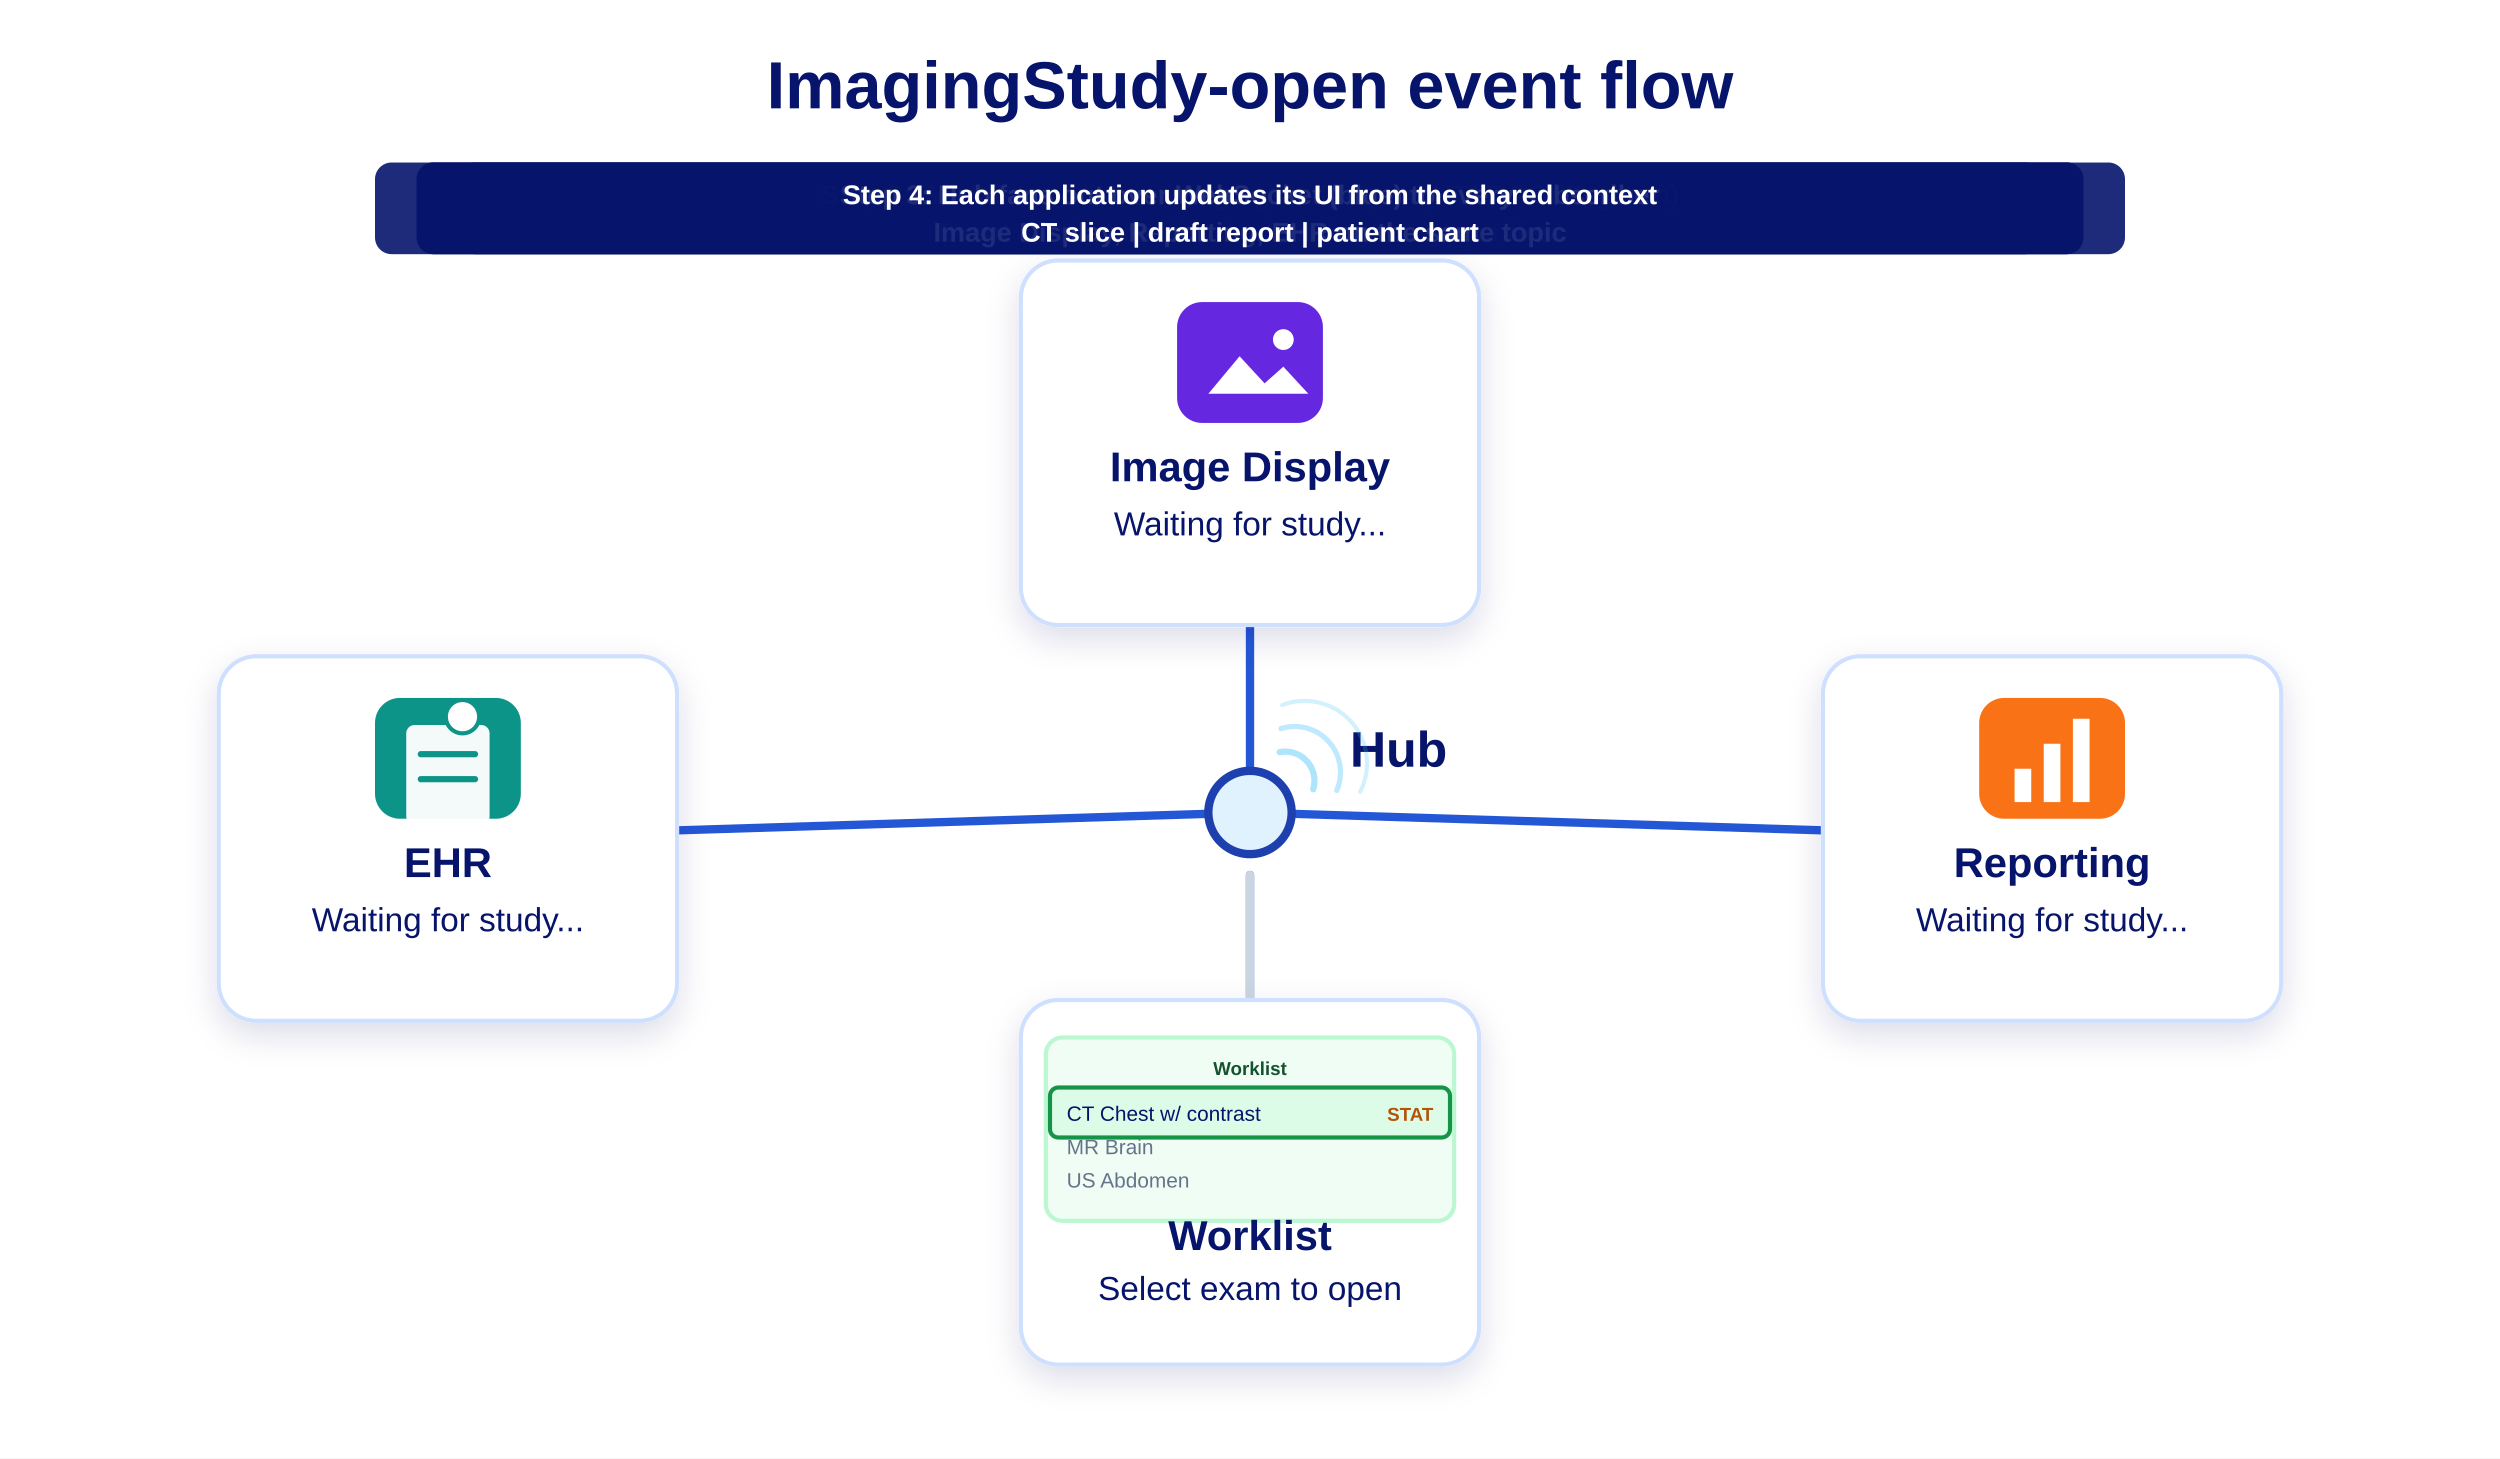
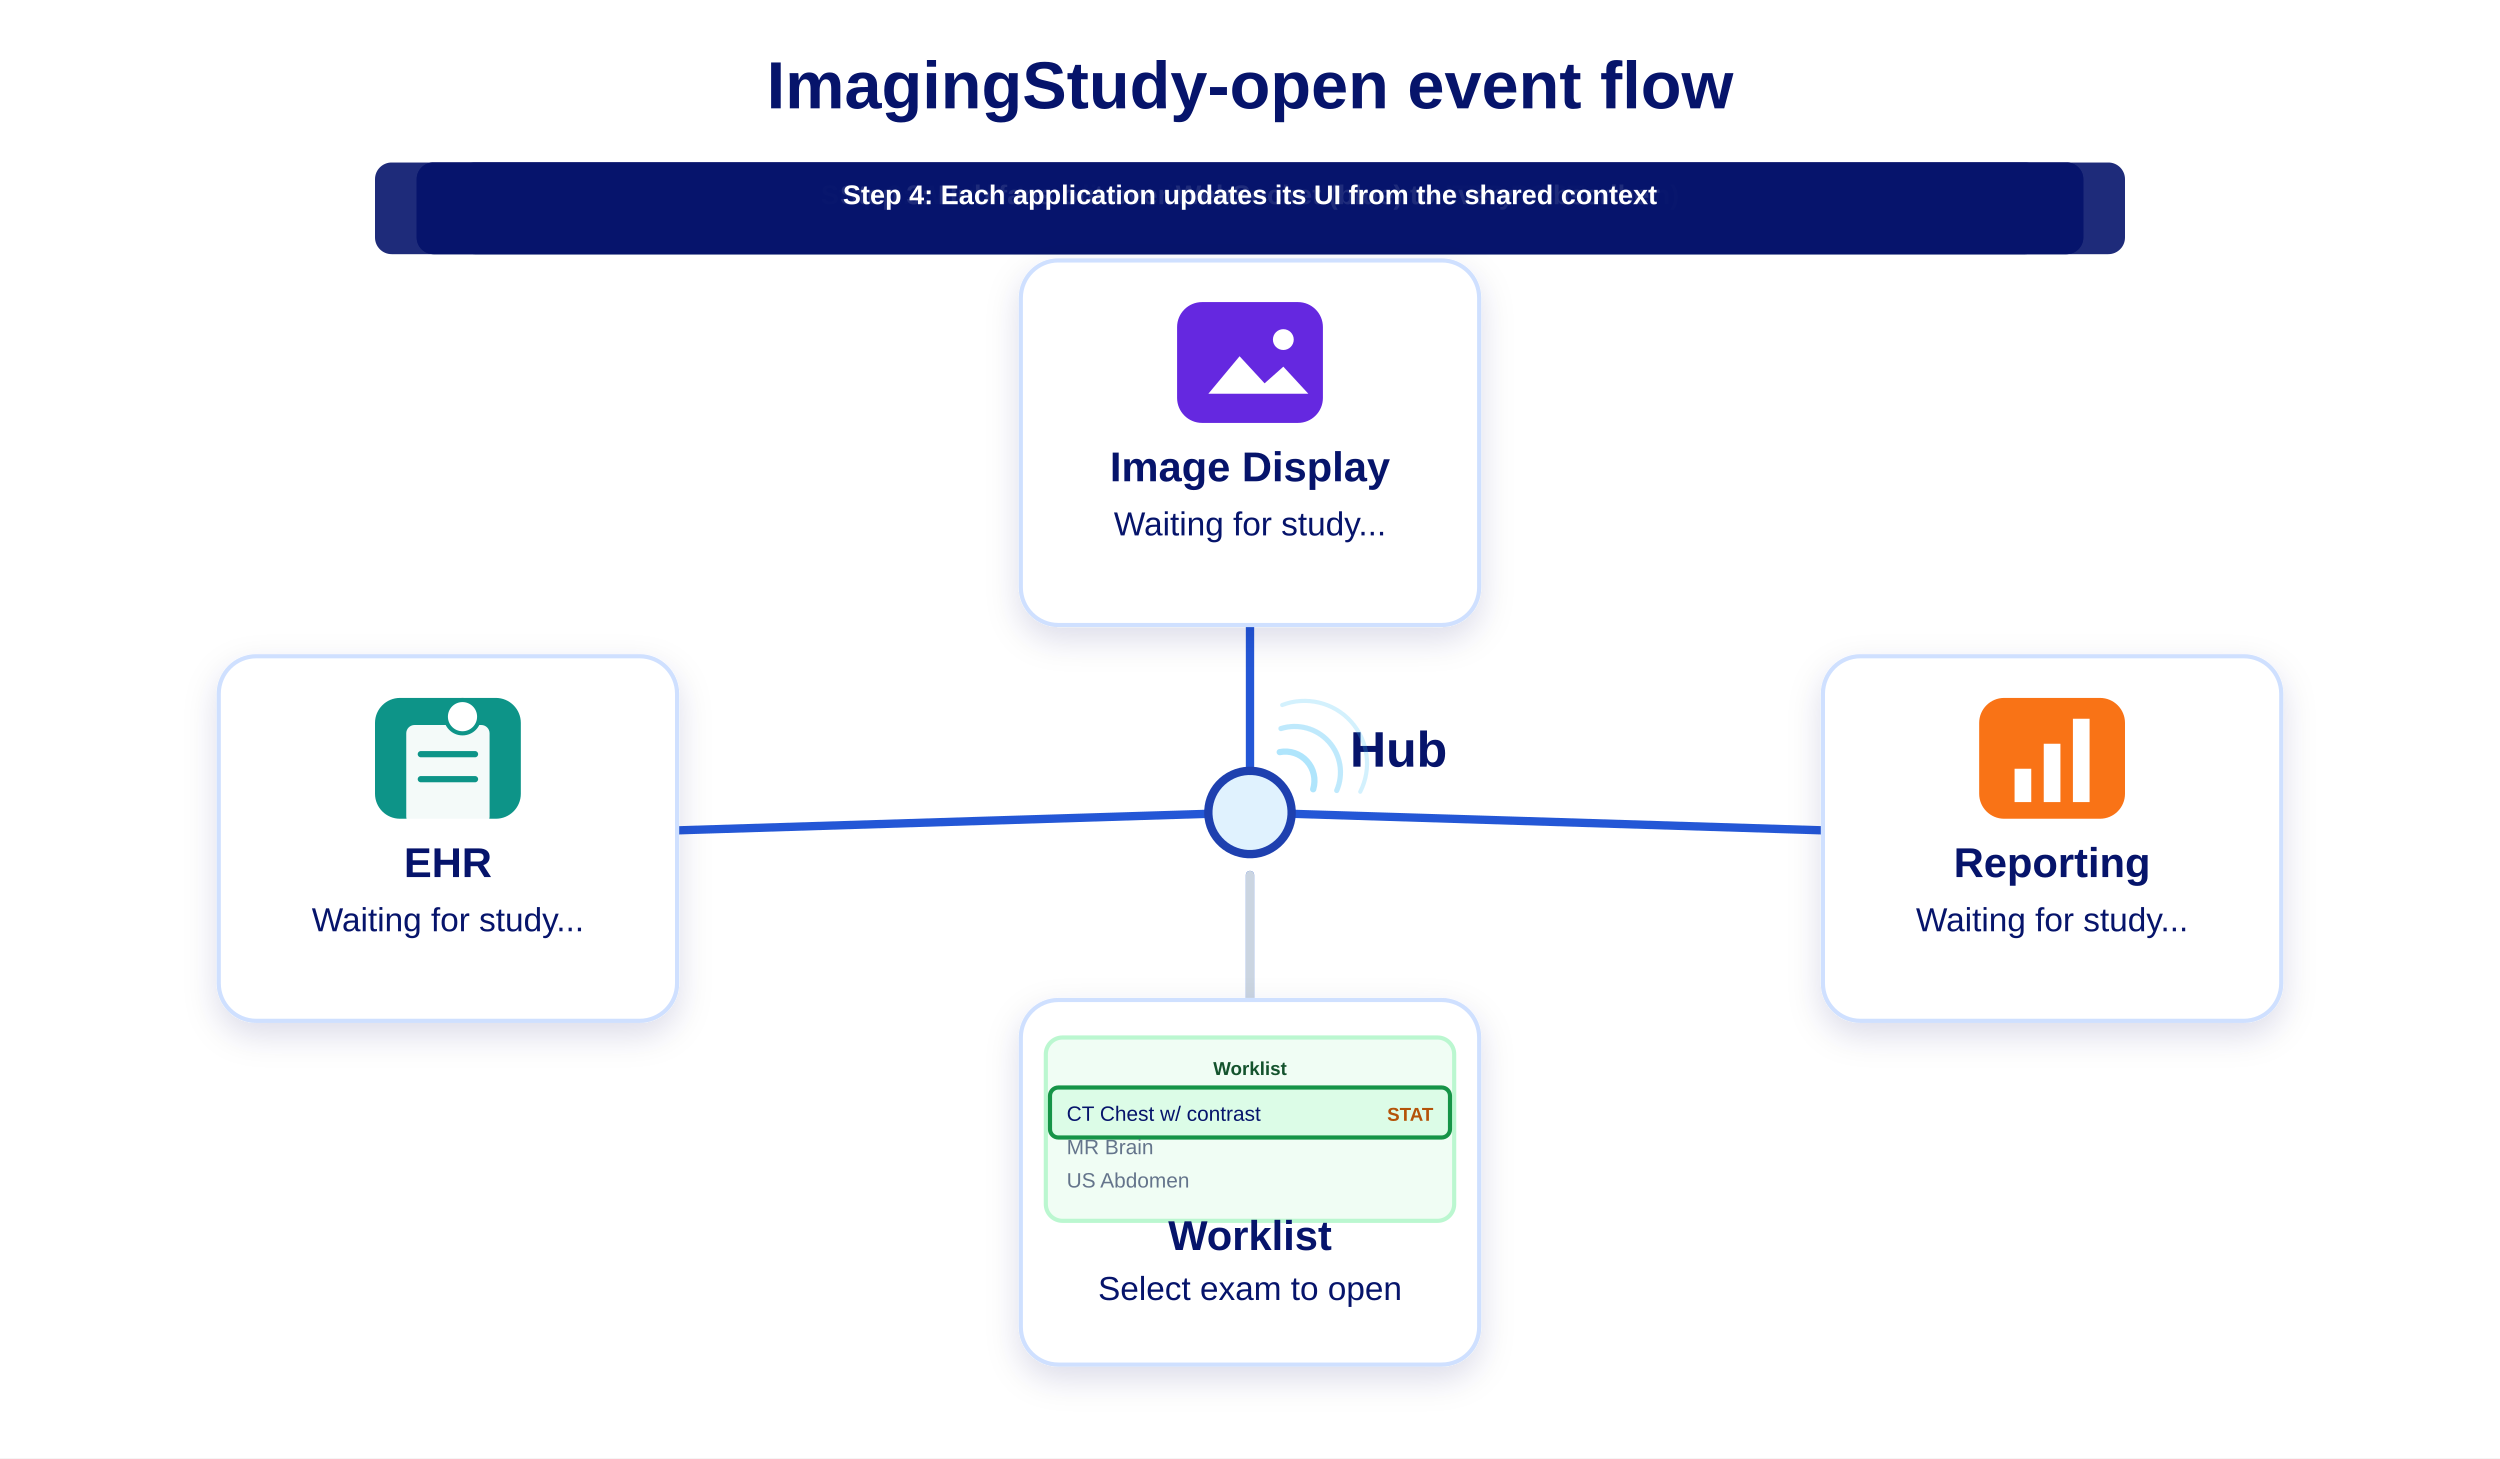
<svg xmlns="http://www.w3.org/2000/svg" viewBox="0 0 1200 700" width="1200" height="700" role="img" aria-labelledby="isoTitle isoDesc">
  <defs>
    <filter id="shadow" x="-20%" y="-20%" width="140%" height="140%">
      <feDropShadow dx="0" dy="6" stdDeviation="8" flood-color="#0b1b5f" flood-opacity="0.14" />
    </filter>
    <clipPath id="ctClip">
      <rect x="500" y="138" width="200" height="150" rx="10" />
    </clipPath>
    <radialGradient id="ctVignette" cx="50%" cy="50%" r="65%">
      <stop offset="55%" stop-color="#000" stop-opacity="0" />
      <stop offset="100%" stop-color="#000" stop-opacity="1" />
    </radialGradient>
    <style>
      .title { font: 700 32px Arial, Helvetica, sans-serif; fill: #06146b; }
      .heading { font: 700 24px Arial, Helvetica, sans-serif; fill: #06146b; }
      .label { font: 700 20px Arial, Helvetica, sans-serif; fill: #06146b; }
      .small { font: 16px Arial, Helvetica, sans-serif; fill: #06146b; }
      .panel { fill: #fff; stroke: #cfe0ff; stroke-width: 2; filter: url(#shadow); }
      .connPost { fill: none; stroke: #cbd5e1; stroke-width: 4; stroke-linecap: round; }
      .connWs { fill: none; stroke: #2457d6; stroke-width: 4; stroke-linecap: round; opacity: 1; }
      .packetText { font: 700 10px Arial, Helvetica, sans-serif; fill: #fff; }
      .packetSub { font: 600 9px Arial, Helvetica, sans-serif; fill: #ecfdf5; }
      .packetSubWs { font: 600 9px Arial, Helvetica, sans-serif; fill: #dbeafe; }
      .captionBox { fill: #06146b; opacity: 0.9; }
      .captionText { font: 700 13px Arial, Helvetica, sans-serif; fill: #fff; }
      .wlField { font: 600 9px Arial, Helvetica, sans-serif; fill: #14532d; }
      .wlValue { font: 9px Arial, Helvetica, sans-serif; fill: #06146b; }
      .wlUserNoteText { font: 700 16px Arial, Helvetica, sans-serif; fill: #06146b; }
      .wlUserNoteSub { font: 600 12px Arial, Helvetica, sans-serif; fill: #334155; }

      #wlUserCallout { opacity: 0; animation: wlUserCallout 18s infinite; }
      @keyframes wlUserCallout {
        0%, 1.99% { opacity: 0; }
        2%, 96% { opacity: 1; }
        96.01%, 100% { opacity: 0; }
      }
      #wlUserOpeningFigure { animation: wlUserOpeningFigure 18s infinite; }
      #wlUserOpeningLabels { animation: wlUserOpeningLabels 18s infinite; }
      @keyframes wlUserOpeningFigure {
        0%, 1.99% { opacity: 0; }
        2%, 51.99% { opacity: 1; }
        52%, 100% { opacity: 0; }
      }
      @keyframes wlUserOpeningLabels {
        0%, 1.99% { opacity: 0; }
        2%, 34% { opacity: 1; }
        34.01%, 100% { opacity: 0; }
      }
      #wlUserCelebratePose { opacity: 0; animation: wlUserCelebratePose 18s infinite; }
      @keyframes wlUserCelebratePose {
        0%, 51.99% { opacity: 0; }
        52%, 96% { opacity: 1; }
        96.01%, 100% { opacity: 0; }
      }

      #worklistShell { animation: worklistShell 18s infinite; }
      #worklistOrder { opacity: 0; animation: worklistOrder 18s infinite; }
      #wlSelectHighlight { animation: wlSelectHighlight 18s infinite; }
      @keyframes worklistShell {
        0%, 17.99% { opacity: 1; }
        18%, 100% { opacity: 0; }
      }
      @keyframes worklistOrder {
        0%, 17.99% { opacity: 0; }
        18%, 100% { opacity: 1; }
      }
      @keyframes wlSelectHighlight {
        0%, 5.99% { opacity: 0; }
        6%, 16% { opacity: 1; }
        16.01%, 100% { opacity: 0; }
      }

      #castHubGraphic { transform-origin: 0px 0px; animation: hubPulse 18s infinite; }
      @keyframes hubPulse {
        0%, 25% { transform: scale(1); }
        27%, 50% { transform: scale(1.06); }
        52%, 100% { transform: scale(1); }
      }
      #hubBroadcastArcs { opacity: 0.4; animation: hubBroadcastArcs 18s infinite; }
      @keyframes hubBroadcastArcs {
        0%, 34.99% { opacity: 0.4; }
        35%, 86% { opacity: 1; }
        87%, 100% { opacity: 0.4; }
      }
      #step0Caption { animation: step0Caption 18s infinite; }
      @keyframes step0Caption {
        0%, 1.99% { opacity: 0; }
        2%, 17% { opacity: 1; }
        18%, 100% { opacity: 0; }
      }
      #step1Caption { animation: step1Caption 18s infinite; }
      @keyframes step1Caption {
        0%, 17.99% { opacity: 0; }
        19%, 34% { opacity: 1; }
        35%, 100% { opacity: 0; }
      }
      #step2Caption { animation: step2Caption 18s infinite; }
      @keyframes step2Caption {
        0%, 34.99% { opacity: 0; }
        35%, 51% { opacity: 1; }
        52%, 100% { opacity: 0; }
      }
      #step3Caption { animation: step3Caption 18s infinite; }
      @keyframes step3Caption {
        0%, 51.99% { opacity: 0; }
        52%, 86% { opacity: 1; }
        87%, 100% { opacity: 0; }
      }

      #linePost { animation: linePost 18s infinite; }
      @keyframes linePost {
        0%, 18.99% { stroke: #1f9d55; opacity: 0; }
        19%, 34% { stroke: #1f9d55; opacity: 1; }
        35%, 100% { stroke: #1f9d55; opacity: 0; }
      }
      .packetPublish { opacity: 0; animation: packetPublish 18s infinite; }
      @keyframes packetPublish {
        0%, 18.99% { opacity: 0; transform: translate(600px, 520px); }
        19% { opacity: 1; transform: translate(600px, 520px); }
        27% { opacity: 1; transform: translate(600px, 390px); }
        29%, 100% { opacity: 0; transform: translate(600px, 390px); }
      }
      .packetFanoutImg,
      .packetFanoutReport,
      .packetFanoutEhr {
        opacity: 0;
        animation-duration: 18s;
        animation-iteration-count: infinite;
        animation-timing-function: linear;
      }
      .packetFanoutImg {
        animation-name: packetFanoutOpacity, packetFanoutImg;
      }
      .packetFanoutReport {
        animation-name: packetFanoutOpacity, packetFanoutReport;
      }
      .packetFanoutEhr {
        animation-name: packetFanoutOpacity, packetFanoutEhr;
      }
      /* Fan-out: depart hub together at 35%, arrive at apps together at 52% */
      @keyframes packetFanoutOpacity {
        0%, 34.99% { opacity: 0; }
        35%, 51% { opacity: 1; }
        52%, 100% { opacity: 0; }
      }
      @keyframes packetFanoutImg {
        0%, 34.99% { transform: translate(600px, 390px); }
        35% { transform: translate(600px, 390px); }
        43% { transform: translate(600px, 301px); }
        52%, 100% { transform: translate(600px, 212px); }
      }
      @keyframes packetFanoutReport {
        0%, 34.99% { transform: translate(600px, 390px); }
        35% { transform: translate(600px, 390px); }
        43% { transform: translate(792px, 396px); }
        52%, 100% { transform: translate(985px, 402px); }
      }
      @keyframes packetFanoutEhr {
        0%, 34.99% { transform: translate(600px, 390px); }
        35% { transform: translate(600px, 390px); }
        43% { transform: translate(407px, 396px); }
        52%, 100% { transform: translate(215px, 402px); }
      }

      /* All apps flip on the same frame when packets land (52%) */
      #ctResult,
      #reportResult,
      #ehrChartResult {
        opacity: 0;
        animation: appsShowResult 18s infinite;
      }
      #appShellImg,
      #appShellReport,
      #appShellEhr {
        animation: appsHideShell 18s infinite;
      }
      @keyframes appsHideShell {
        0%, 51.99% { opacity: 1; }
        52%, 100% { opacity: 0; }
      }
      @keyframes appsShowResult {
        0%, 51.99% { opacity: 0; }
        52%, 100% { opacity: 1; }
      }
    </style>
  </defs>
  <rect width="1200" height="700" fill="#ffffff" />
  <text x="600" y="52" text-anchor="middle" class="title">ImagingStudy-open event flow</text>
  <g id="step0Caption">
    <rect class="captionBox" x="200" y="78" width="800" height="44" rx="8" />
    <text x="600" y="98" text-anchor="middle" class="captionText">Step 1: User selects an exam from the worklist</text>
-     <text x="600" y="116" text-anchor="middle" class="captionText" font-size="11">Modality worklist row opens the radiology order</text>
  </g>
  <g id="step1Caption">
    <rect class="captionBox" x="220" y="78" width="760" height="44" rx="8" />
    <text x="600" y="98" text-anchor="middle" class="captionText">Step 2: Worklist publishes imagingstudy-open (HTTP POST, green)</text>
-     <text x="600" y="116" text-anchor="middle" class="captionText" font-size="11">Event context carries the ImagingStudy manifest</text>
  </g>
  <g id="step2Caption">
    <rect class="captionBox" x="200" y="78" width="800" height="44" rx="8" />
    <text x="600" y="98" text-anchor="middle" class="captionText">Step 3: Hub fans out over WebSocket (blue) to every subscriber</text>
-     <text x="600" y="116" text-anchor="middle" class="captionText" font-size="11">Image Display, Reporting, EHR on the same topic</text>
  </g>
  <g id="step3Caption">
    <rect class="captionBox" x="180" y="78" width="840" height="44" rx="8" />
    <text x="600" y="98" text-anchor="middle" class="captionText">Step 4: Each application updates its UI from the shared context</text>
-     <text x="600" y="116" text-anchor="middle" class="captionText" font-size="11">CT slice | draft report | patient chart</text>
  </g>
  <path id="lineWsWorklist" class="connWs" d="M600 480 L600 420" />
  <path id="linePost" class="connPost" d="M600 480 L600 420" />
  <path id="lineWsImg" class="connWs" d="M600 390 L600 212" />
  <path id="lineWsReport" class="connWs" d="M600 390 L985 402" />
  <path id="lineWsEhr" class="connWs" d="M600 390 L215 402" />
  <g id="wlUserCallout">
    <rect class="panel" x="268" y="508" width="214" height="118" rx="12" />
    <g id="wlUserOpeningFigure">
      <g transform="translate(288, 528)">
        <circle cx="26" cy="18" r="15" fill="#dbeafe" stroke="#2563eb" stroke-width="2.5" />
        <path d="M10 42 Q26 34 42 42 L38 78 Q26 86 14 78 Z" fill="#2563eb" stroke="#1d4ed8" stroke-width="1.5" stroke-linejoin="round" />
        <path d="M38 46 L62 58 L58 64 L34 52 Z" fill="#2563eb" stroke="#1d4ed8" stroke-width="1.2" stroke-linejoin="round" />
        <circle cx="60" cy="61" r="4" fill="#fde8d8" stroke="#d4a574" stroke-width="1" />
        <path d="M18 44 L4 56" fill="none" stroke="#2563eb" stroke-width="3" stroke-linecap="round" />
      </g>
    </g>
    <g id="wlUserOpeningLabels">
      <text x="378" y="562" text-anchor="middle" class="wlUserNoteText">User opens</text>
      <text x="378" y="582" text-anchor="middle" class="wlUserNoteText">from worklist</text>
      <text x="378" y="602" text-anchor="middle" class="wlUserNoteSub">clinician action</text>
      <path d="M482 562 L490 562" fill="none" stroke="#64748b" stroke-width="2.5" stroke-linecap="round" />
      <polygon points="490,562 483,557 483,567" fill="#64748b" />
    </g>
    <g id="wlUserCelebratePose" transform="translate(332, 520)">
      <circle cx="26" cy="18" r="15" fill="#dbeafe" stroke="#2563eb" stroke-width="2.5" />
      <path d="M10 42 Q26 34 42 42 L38 78 Q26 86 14 78 Z" fill="#2563eb" stroke="#1d4ed8" stroke-width="1.5" stroke-linejoin="round" />
      <path d="M14 40 L6 22" fill="none" stroke="#2563eb" stroke-width="3.5" stroke-linecap="round" />
      <path d="M38 40 L46 22" fill="none" stroke="#2563eb" stroke-width="3.5" stroke-linecap="round" />
      <circle cx="6" cy="20" r="4" fill="#fde8d8" stroke="#d4a574" stroke-width="1" />
      <circle cx="46" cy="20" r="4" fill="#fde8d8" stroke="#d4a574" stroke-width="1" />
    </g>
  </g>
  <g id="castHub">
    <text x="648" y="368" text-anchor="start" class="heading">Hub</text>
  </g>
  <g id="worklistShell">
    <rect class="panel" x="490" y="480" width="220" height="175" rx="18" />
    <rect x="502" y="498" width="196" height="88" rx="8" fill="#f0fdf4" stroke="#bbf7d0" stroke-width="2" />
    <rect id="wlSelectHighlight" x="504" y="522" width="192" height="24" rx="4" fill="#dcfce7" stroke="#159447" stroke-width="2" />
    <text x="600" y="516" text-anchor="middle" font-family="Arial" font-size="9" font-weight="700" fill="#14532d">Worklist</text>
    <text x="512" y="538" font-family="Arial" font-size="10" fill="#06146b">CT Chest w/ contrast</text>
    <text x="688" y="538" text-anchor="end" font-family="Arial" font-size="9" font-weight="700" fill="#b45309">STAT</text>
    <text x="512" y="554" font-family="Arial" font-size="10" fill="#64748b">MR Brain</text>
    <text x="512" y="570" font-family="Arial" font-size="10" fill="#64748b">US Abdomen</text>
    <text x="600" y="600" text-anchor="middle" class="label">Worklist</text>
    <text x="600" y="624" text-anchor="middle" class="small">Select exam to open</text>
  </g>
  <g id="worklistOrder">
    <rect class="panel" x="490" y="480" width="220" height="175" rx="18" />
    <rect x="502" y="494" width="196" height="118" rx="8" fill="#f0fdf4" stroke="#86efac" stroke-width="2" />
    <rect x="502" y="494" width="196" height="22" rx="8" fill="#159447" />
    <rect x="502" y="508" width="196" height="8" fill="#159447" />
    <text x="600" y="509" text-anchor="middle" font-family="Arial" font-size="10" font-weight="700" fill="#fff">Radiology order</text>
    <text x="512" y="528" class="wlField">ORG ID</text>
    <text x="688" y="528" text-anchor="end" class="wlValue">RAD-20481</text>
    <line x1="568" y1="528" x2="682" y2="528" stroke="#bbf7d0" stroke-width="1.5" stroke-linecap="round" />
    <text x="512" y="542" class="wlField">Ref physician</text>
    <text x="688" y="542" text-anchor="end" class="wlValue">Dr. Chen</text>
    <line x1="592" y1="542" x2="682" y2="542" stroke="#bbf7d0" stroke-width="1.5" stroke-linecap="round" />
    <text x="512" y="556" class="wlField">Reason for exam</text>
    <text x="688" y="556" text-anchor="end" class="wlValue">Chest pain, r/o PE</text>
    <line x1="608" y1="556" x2="682" y2="556" stroke="#bbf7d0" stroke-width="1.5" stroke-linecap="round" />
    <text x="512" y="570" class="wlField">Modality / exam</text>
    <text x="688" y="570" text-anchor="end" class="wlValue">CT Chest w/ contrast</text>
    <line x1="608" y1="570" x2="682" y2="570" stroke="#bbf7d0" stroke-width="1.5" stroke-linecap="round" />
    <text x="512" y="584" class="wlField">Accession</text>
    <text x="688" y="584" text-anchor="end" class="wlValue">ACC-2026-88412</text>
    <line x1="568" y1="584" x2="682" y2="584" stroke="#bbf7d0" stroke-width="1.5" stroke-linecap="round" />
    <text x="512" y="598" class="wlField">Priority</text>
    <text x="688" y="598" text-anchor="end" class="wlValue" font-weight="700" fill="#b45309">STAT</text>
    <text x="600" y="632" text-anchor="middle" class="label">Worklist</text>
    <text x="600" y="648" text-anchor="middle" class="small">Ready to open study on topic</text>
  </g>
  <g id="appShellImg">
    <rect class="panel" x="490" y="125" width="220" height="175" rx="18" />
    <rect x="565" y="145" width="70" height="58" rx="12" fill="#6528e0" />
    <path d="M580 189 L595 171 L607 184 L616 176 L628 189 Z" fill="#fff" />
    <circle cx="616" cy="163" r="5" fill="#fff" />
    <text x="600" y="231" text-anchor="middle" class="label">Image Display</text>
    <text x="600" y="257" text-anchor="middle" class="small">Waiting for study...</text>
  </g>
  <g id="ctResult">
    <rect class="panel" x="490" y="125" width="220" height="175" rx="18" />
    <rect x="500" y="138" width="200" height="150" rx="10" fill="#0f1115" stroke="#2a3140" stroke-width="2" />
    <g clip-path="url(#ctClip)">
      <rect x="500" y="138" width="200" height="150" fill="#101014" />
      <ellipse cx="600" cy="216" rx="78" ry="62" fill="#6f7074" />
      <ellipse cx="567" cy="212" rx="28" ry="38" fill="#1b1d22" />
      <ellipse cx="633" cy="212" rx="28" ry="38" fill="#1b1d22" />
      <ellipse cx="600" cy="226" rx="14" ry="18" fill="#8a8b90" />
      <ellipse cx="600" cy="258" rx="10" ry="8" fill="#d8d8dc" />
      <path d="M555 180 Q600 162 645 180" fill="none" stroke="#555860" stroke-width="3" opacity="0.7" />
      <path d="M547 198 Q600 178 653 198" fill="none" stroke="#555860" stroke-width="3" opacity="0.55" />
      <rect x="500" y="138" width="200" height="150" fill="url(#ctVignette)" opacity="0.35" />
    </g>
    <text x="600" y="282" text-anchor="middle" class="small">CT Chest</text>
    <text x="600" y="298" text-anchor="middle" font-family="Arial" font-size="11" font-weight="700" fill="#6528e0">Image Display</text>
  </g>
  <g id="appShellReport">
    <rect class="panel" x="875" y="315" width="220" height="175" rx="18" />
    <rect x="950" y="335" width="70" height="58" rx="12" fill="#f97316" />
    <rect x="967" y="369" width="8" height="16" fill="#fff" />
    <rect x="981" y="357" width="8" height="28" fill="#fff" />
    <rect x="995" y="345" width="8" height="40" fill="#fff" />
    <text x="985" y="421" text-anchor="middle" class="label">Reporting</text>
    <text x="985" y="447" text-anchor="middle" class="small">Waiting for study...</text>
  </g>
  <g id="reportResult">
    <rect class="panel" x="875" y="315" width="220" height="175" rx="18" />
    <rect x="892" y="332" width="186" height="132" rx="8" fill="#fffaf5" stroke="#fed7aa" stroke-width="2" />
    <rect x="892" y="332" width="186" height="28" rx="8" fill="#f97316" />
    <rect x="892" y="348" width="186" height="12" fill="#f97316" />
    <text x="985" y="351" text-anchor="middle" font-family="Arial, Helvetica, sans-serif" font-size="11" font-weight="700" fill="#fff">Draft report</text>
    <text x="904" y="372" font-family="Arial" font-size="10" fill="#7c2d12">Clinical history</text>
    <line x1="988" y1="372" x2="1066" y2="372" stroke="#fdba74" stroke-width="2" stroke-linecap="round" />
    <text x="904" y="390" font-family="Arial" font-size="10" fill="#7c2d12">Findings</text>
    <line x1="988" y1="390" x2="1066" y2="390" stroke="#fdba74" stroke-width="2" stroke-linecap="round" />
    <text x="904" y="408" font-family="Arial" font-size="10" fill="#7c2d12">Impression</text>
    <line x1="988" y1="408" x2="1066" y2="408" stroke="#fdba74" stroke-width="2" stroke-linecap="round" />
    <text x="985" y="488" text-anchor="middle" font-family="Arial" font-size="11" font-weight="700" fill="#f97316">Reporting</text>
  </g>
  <g id="appShellEhr">
    <rect class="panel" x="105" y="315" width="220" height="175" rx="18" />
    <rect x="180" y="335" width="70" height="58" rx="12" fill="#0d9488" />
    <rect x="195" y="348" width="40" height="48" rx="4" fill="#fff" opacity="0.95" />
    <line x1="202" y1="362" x2="228" y2="362" stroke="#0d9488" stroke-width="3" stroke-linecap="round" />
    <line x1="202" y1="374" x2="228" y2="374" stroke="#0d9488" stroke-width="3" stroke-linecap="round" />
    <circle cx="222" cy="344" r="8" fill="#fff" stroke="#0d9488" stroke-width="2" />
    <text x="215" y="421" text-anchor="middle" class="label">EHR</text>
    <text x="215" y="447" text-anchor="middle" class="small">Waiting for study...</text>
  </g>
  <g id="ehrChartResult">
    <rect class="panel" x="105" y="315" width="220" height="175" rx="18" />
    <rect x="122" y="332" width="186" height="132" rx="8" fill="#f0fdfa" stroke="#99f6e4" stroke-width="2" />
    <rect x="122" y="332" width="186" height="28" rx="8" fill="#0d9488" />
    <rect x="122" y="348" width="186" height="12" fill="#0d9488" />
    <text x="215" y="351" text-anchor="middle" font-family="Arial" font-size="11" font-weight="700" fill="#fff">Patient chart</text>
    <text x="134" y="372" font-family="Arial" font-size="10" fill="#134e4a">Name / MRN</text>
    <line x1="218" y1="372" x2="296" y2="372" stroke="#5eead4" stroke-width="2" stroke-linecap="round" />
    <text x="134" y="390" font-family="Arial" font-size="10" fill="#134e4a">Problem list</text>
    <line x1="218" y1="390" x2="296" y2="390" stroke="#5eead4" stroke-width="2" stroke-linecap="round" />
    <text x="134" y="408" font-family="Arial" font-size="10" fill="#134e4a">Allergies / Meds</text>
    <line x1="218" y1="408" x2="296" y2="408" stroke="#5eead4" stroke-width="2" stroke-linecap="round" />
    <text x="215" y="488" text-anchor="middle" font-family="Arial" font-size="11" font-weight="700" fill="#0d9488">EHR</text>
  </g>
  <g transform="translate(600, 390)">
    <g id="castHubGraphic">
      <g transform="rotate(-42)">
        <g id="hubBroadcastArcs" fill="none" stroke="#38bdf8" stroke-linecap="round">
          <path d="M30 -12 A 14 14 0 0 1 30 12" stroke-width="3" />
          <path d="M38 -20 A 22 22 0 0 1 38 20" stroke-width="2.5" opacity="0.8" />
          <path d="M46 -28 A 30 30 0 0 1 46 28" stroke-width="2" opacity="0.55" />
        </g>
        <g id="hubDish">
          <circle cx="0" cy="0" r="20" fill="#e0f2fe" stroke="#1e40af" stroke-width="4" />
        </g>
      </g>
    </g>
  </g>
  <g class="packetPublish">
    <rect x="-88" y="-18" width="176" height="36" rx="18" fill="#1f9d55" />
    <text x="0" y="-3" text-anchor="middle" class="packetSub">HTTP POST</text>
    <text x="0" y="10" text-anchor="middle" class="packetText">imagingstudy-open</text>
  </g>
  <g class="packetFanoutImg">
    <rect x="-78" y="-14" width="156" height="28" rx="14" fill="#2457d6" />
    <text x="0" y="-2" text-anchor="middle" class="packetSubWs">WebSocket</text>
    <text x="0" y="11" text-anchor="middle" class="packetText">imagingstudy-open</text>
  </g>
  <g class="packetFanoutReport">
    <rect x="-78" y="-14" width="156" height="28" rx="14" fill="#2457d6" />
    <text x="0" y="-2" text-anchor="middle" class="packetSubWs">WebSocket</text>
    <text x="0" y="11" text-anchor="middle" class="packetText">imagingstudy-open</text>
  </g>
  <g class="packetFanoutEhr">
    <rect x="-78" y="-14" width="156" height="28" rx="14" fill="#2457d6" />
    <text x="0" y="-2" text-anchor="middle" class="packetSubWs">WebSocket</text>
    <text x="0" y="11" text-anchor="middle" class="packetText">imagingstudy-open</text>
  </g>
</svg>
